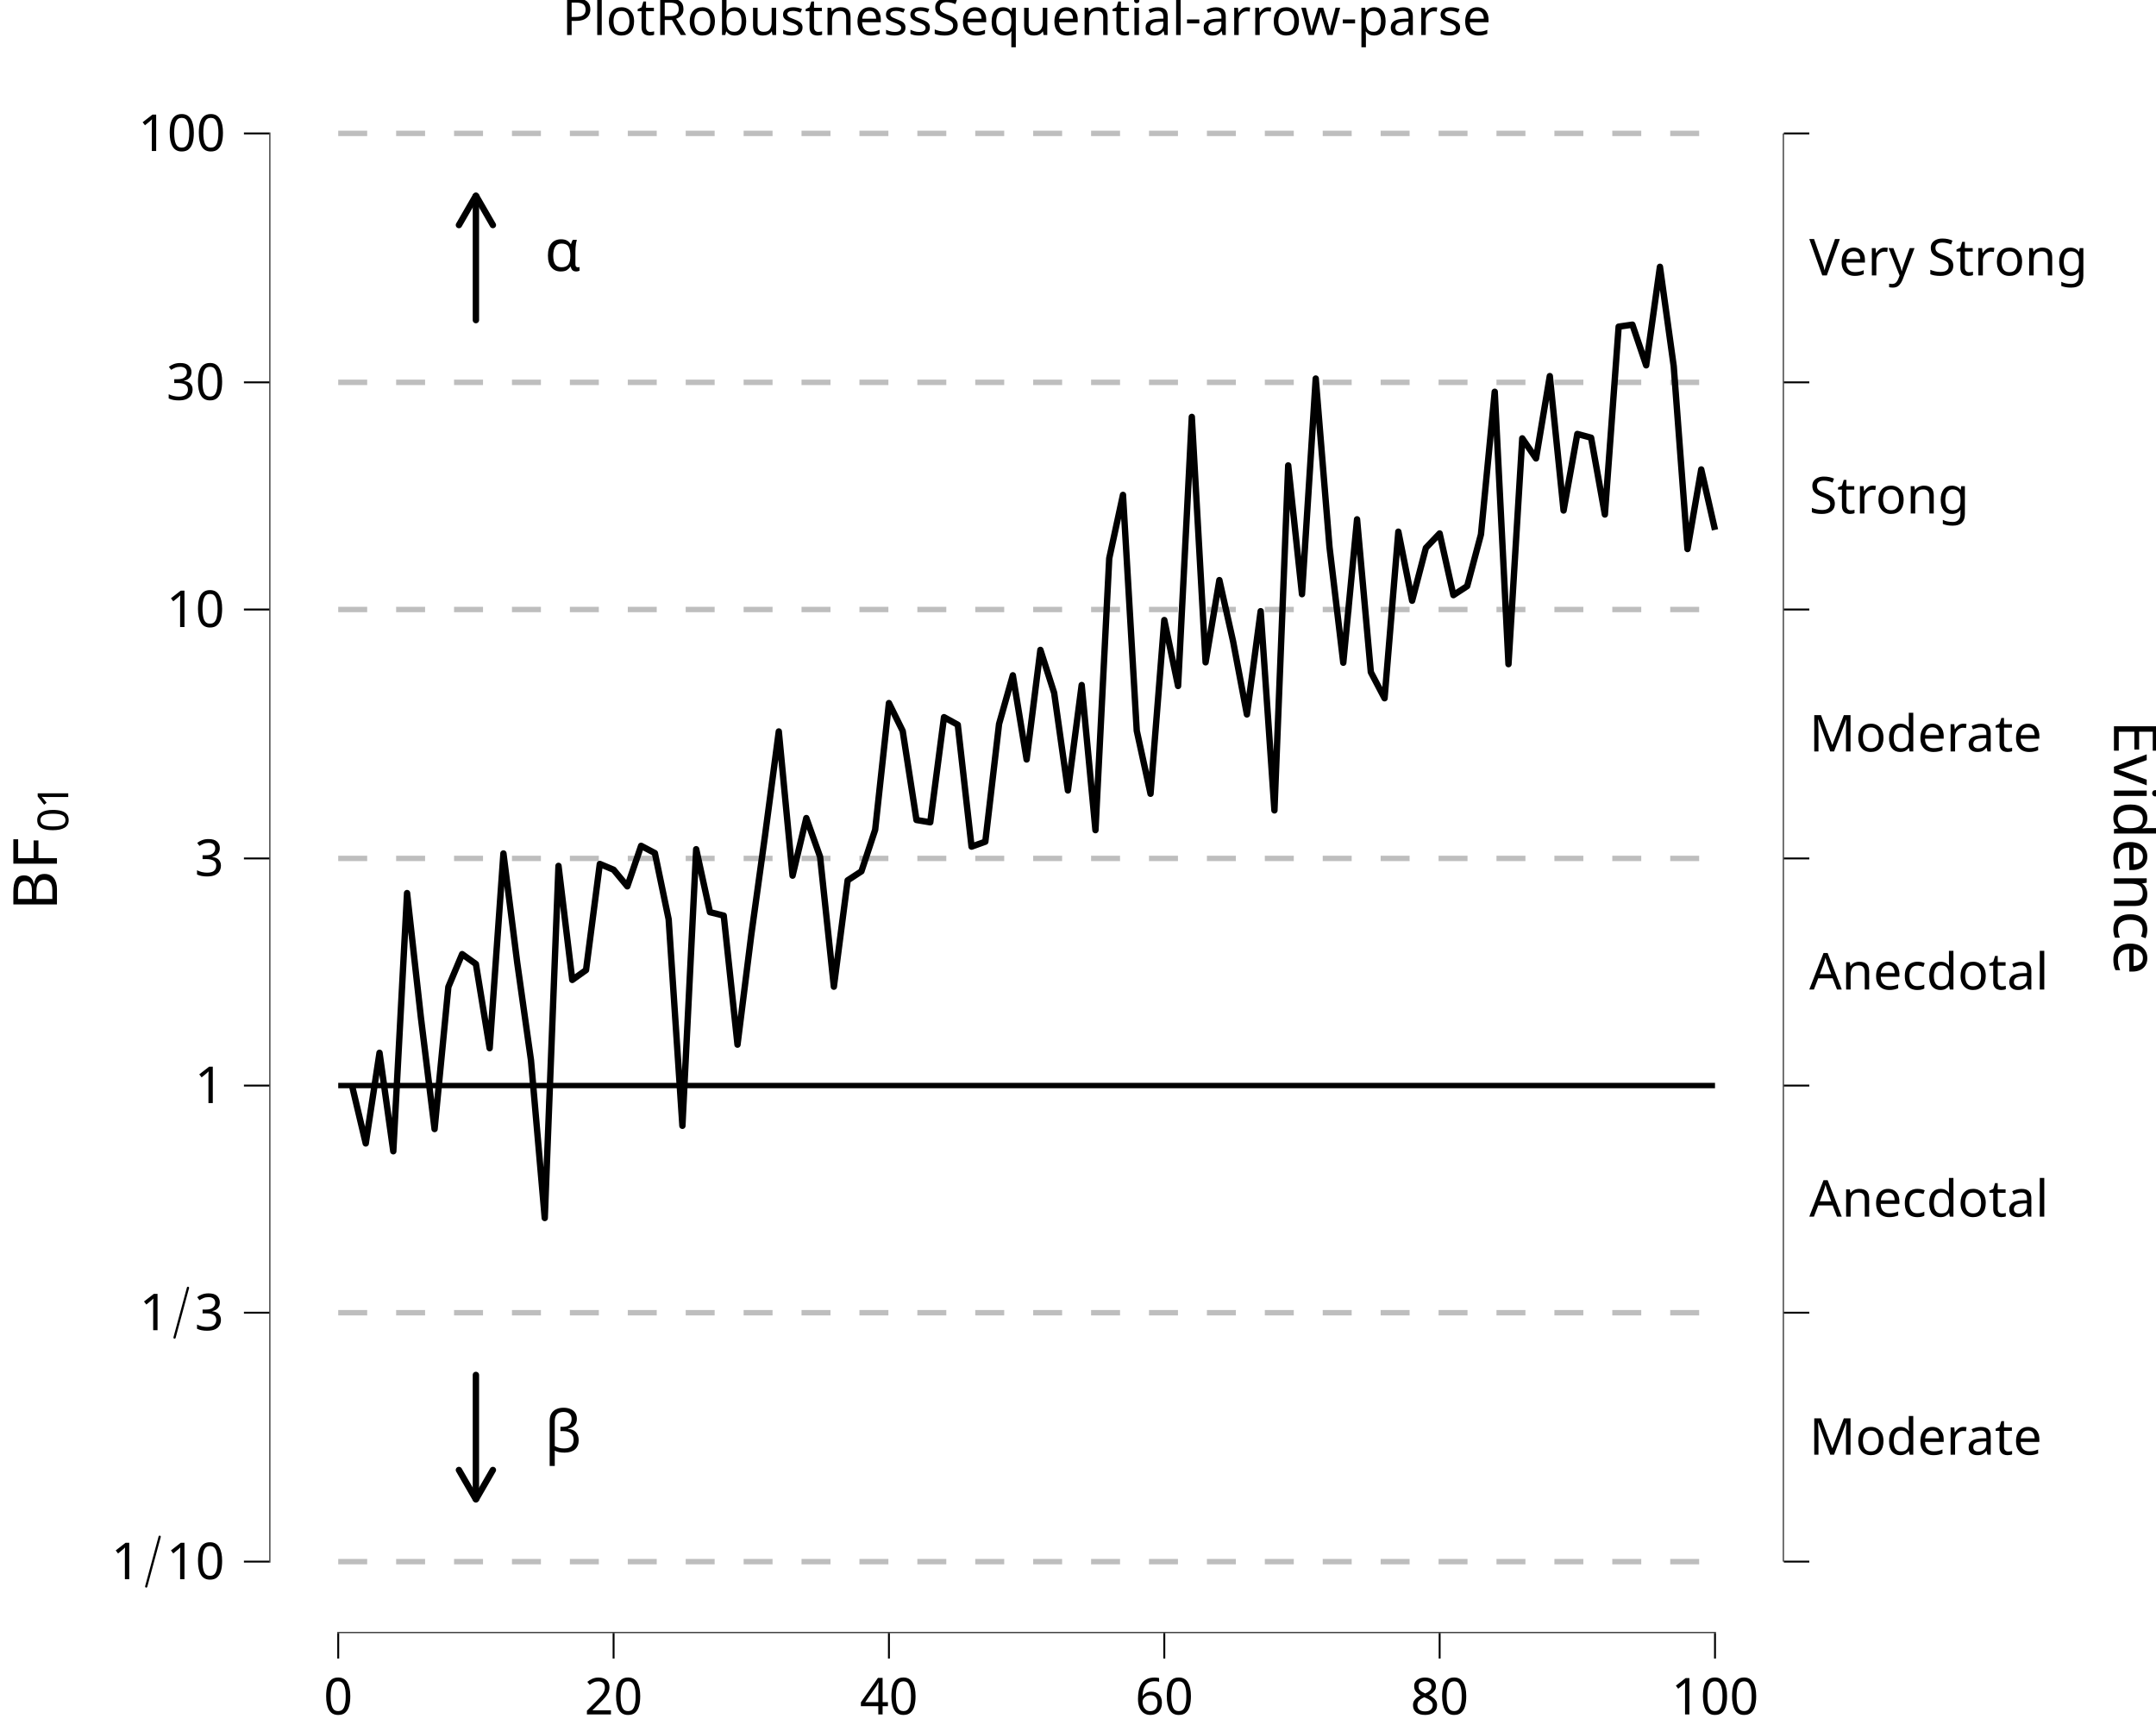
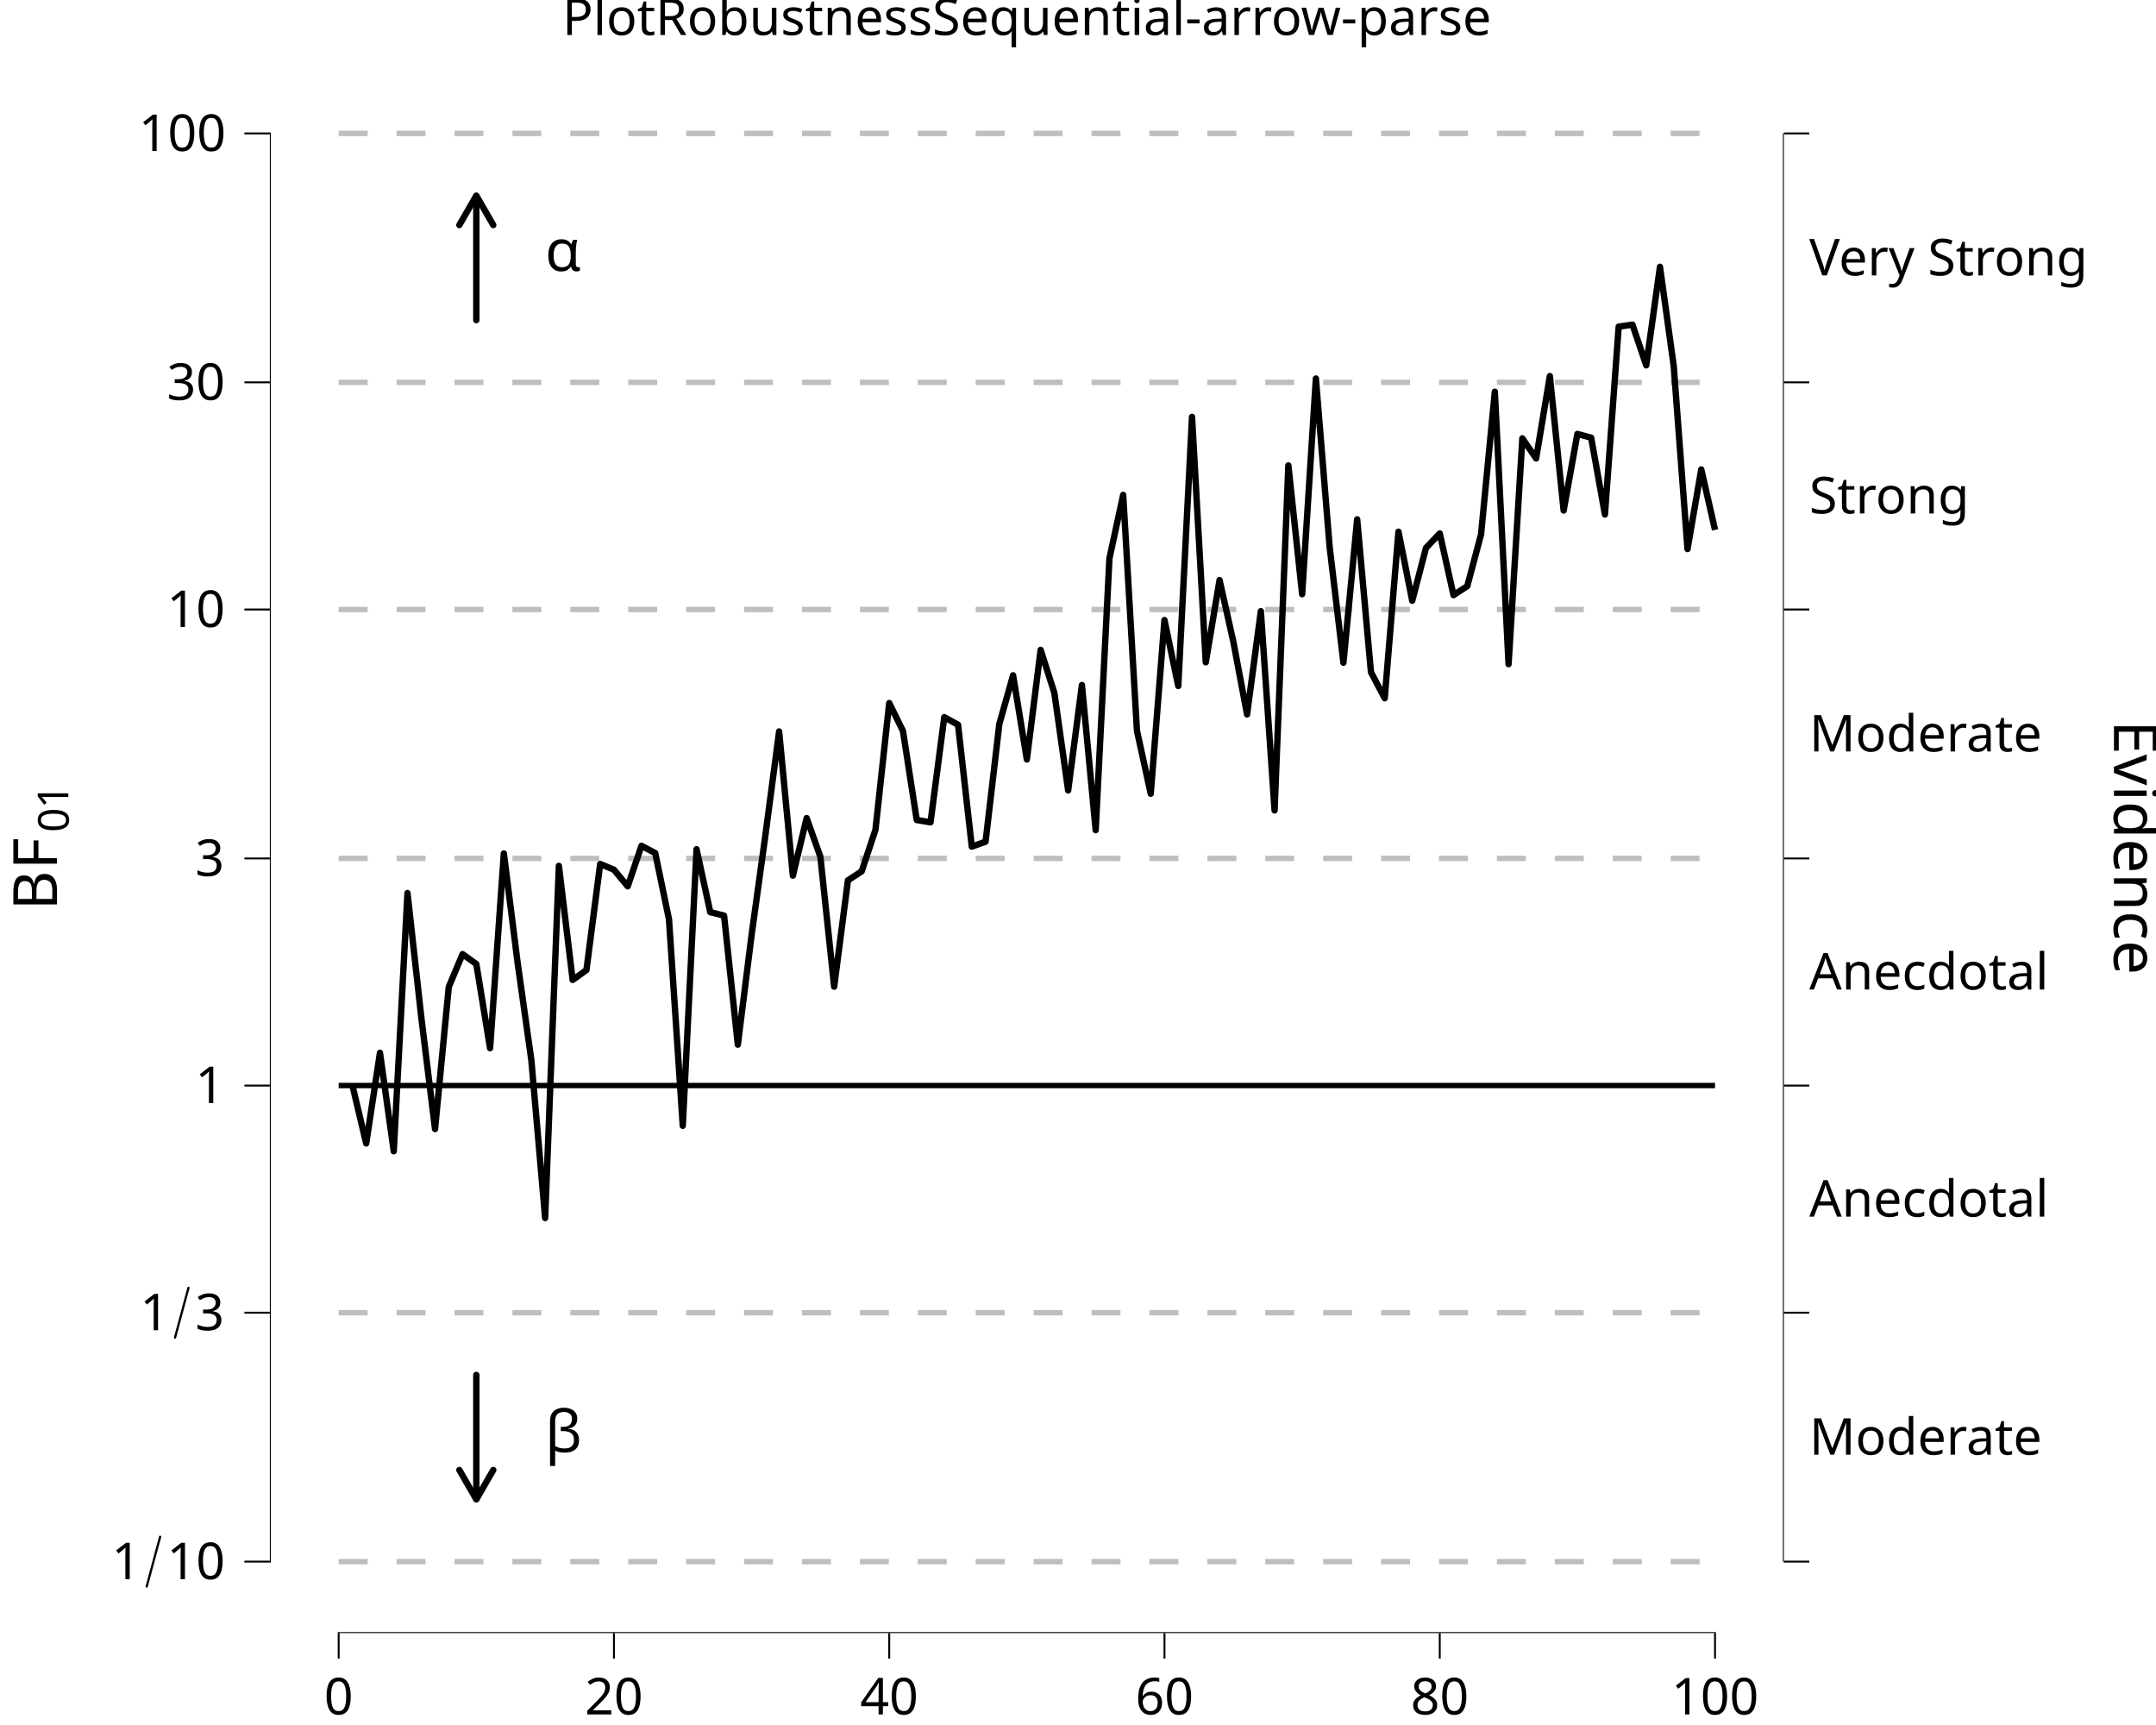
<svg xmlns="http://www.w3.org/2000/svg" class="svglite" data-engine-version="2.0" width="720.00pt" height="576.00pt" viewBox="0 0 720.00 576.00">
  <defs>
    <style type="text/css">
    .svglite line, .svglite polyline, .svglite polygon, .svglite path, .svglite rect, .svglite circle {
      fill: none;
      stroke: #000000;
      stroke-linecap: round;
      stroke-linejoin: round;
      stroke-miterlimit: 10.00;
    }
  </style>
  </defs>
  <rect width="100%" height="100%" style="stroke: none; fill: #FFFFFF;" />
  <defs>
    <clipPath id="cpMC4wMHw3MjAuMDB8MC4wMHw1NzYuMDA=">
      <rect x="0.00" y="0.00" width="720.00" height="576.00" />
    </clipPath>
  </defs>
  <g clip-path="url(#cpMC4wMHw3MjAuMDB8MC4wMHw1NzYuMDA=)">
-     <rect x="-0" y="0.00" width="720.00" height="576.00" style="stroke-width: 10.67; stroke: none;" />
+     <rect x="0.00" y="0.00" width="720.00" height="576.00" style="stroke-width: 10.67; stroke: none;" />
  </g>
  <defs>
-     <clipPath id="cpODkuOTZ8NTk1LjcyfDIwLjcxfDU0NS4yOQ==">
-       <rect x="89.96" y="20.71" width="505.76" height="524.59" />
+     <clipPath id="cpOTAuMTJ8NTk1LjcyfDIwLjcxfDU0NS4yOQ==">
+       <rect x="90.12" y="20.71" width="505.60" height="524.59" />
    </clipPath>
  </defs>
-   <g clip-path="url(#cpODkuOTZ8NTk1LjcyfDIwLjcxfDU0NS4yOQ==)">
-     <rect x="89.96" y="20.71" width="505.76" height="524.59" style="stroke-width: 10.67; stroke: none;" />
-     <line x1="112.95" y1="521.45" x2="572.73" y2="521.45" style="stroke-width: 1.81; stroke: #BEBEBE; stroke-dasharray: 9.67,9.67; stroke-linecap: butt;" />
-     <line x1="112.95" y1="438.33" x2="572.73" y2="438.33" style="stroke-width: 1.81; stroke: #BEBEBE; stroke-dasharray: 9.67,9.67; stroke-linecap: butt;" />
-     <line x1="112.95" y1="362.48" x2="572.73" y2="362.48" style="stroke-width: 1.81; stroke-linecap: butt;" />
-     <line x1="112.95" y1="286.64" x2="572.73" y2="286.64" style="stroke-width: 1.81; stroke: #BEBEBE; stroke-dasharray: 9.67,9.67; stroke-linecap: butt;" />
-     <line x1="112.95" y1="203.52" x2="572.73" y2="203.52" style="stroke-width: 1.81; stroke: #BEBEBE; stroke-dasharray: 9.67,9.67; stroke-linecap: butt;" />
-     <line x1="112.95" y1="127.67" x2="572.73" y2="127.67" style="stroke-width: 1.81; stroke: #BEBEBE; stroke-dasharray: 9.67,9.67; stroke-linecap: butt;" />
-     <line x1="112.95" y1="44.55" x2="572.73" y2="44.55" style="stroke-width: 1.81; stroke: #BEBEBE; stroke-dasharray: 9.67,9.67; stroke-linecap: butt;" />
-     <polyline points="117.55,362.48 122.14,381.81 126.74,351.54 131.34,384.42 135.94,298.21 140.54,339.60 145.13,377.00 149.73,329.55 154.33,318.59 158.93,321.90 163.52,350.01 168.12,284.98 172.72,321.41 177.32,354.01 181.92,406.71 186.51,289.13 191.11,327.21 195.71,323.92 200.31,288.48 204.91,290.41 209.50,295.96 214.10,282.43 218.70,284.86 223.30,306.98 227.89,375.92 232.49,283.56 237.09,304.59 241.69,305.73 246.29,348.82 250.88,312.25 255.48,279.02 260.08,244.24 264.68,292.39 269.27,273.16 273.87,286.10 278.47,329.47 283.07,293.96 287.67,290.95 292.26,277.08 296.86,234.76 301.46,244.09 306.06,273.81 310.66,274.58 315.25,239.47 319.85,242.01 324.45,282.70 329.05,281.05 333.64,241.74 338.24,225.49 342.84,253.60 347.44,217.01 352.04,231.38 356.63,263.94 361.23,228.74 365.83,277.20 370.43,186.45 375.02,165.25 379.62,243.99 384.22,265.05 388.82,207.04 393.42,229.07 398.01,139.21 402.61,221.16 407.21,193.70 411.81,214.24 416.41,238.56 421.00,204.08 425.60,270.60 430.20,155.41 434.80,198.41 439.39,126.40 443.99,182.68 448.59,221.30 453.19,173.41 457.79,224.43 462.38,233.16 466.98,177.53 471.58,200.59 476.18,182.95 480.77,178.12 485.37,198.73 489.97,195.71 494.57,178.45 499.17,130.81 503.76,221.77 508.36,146.37 512.96,153.08 517.56,125.58 522.16,170.47 526.75,144.90 531.35,146.15 535.95,171.80 540.55,109.07 545.14,108.41 549.74,121.99 554.34,89.09 558.94,122.28 563.54,183.33 568.13,156.75 572.73,176.93 " style="stroke-width: 2.13; stroke-linecap: butt;" />
-     <line x1="158.93" y1="459.11" x2="158.93" y2="500.67" style="stroke-width: 2.13; stroke-linejoin: bevel;" />
-     <polyline points="153.26,490.85 158.93,500.67 164.60,490.85 " style="stroke-width: 2.13; stroke-linejoin: bevel;" />
-     <line x1="158.93" y1="106.89" x2="158.93" y2="65.33" style="stroke-width: 2.13; stroke-linejoin: bevel;" />
-     <polyline points="164.60,75.15 158.93,65.33 153.26,75.15 " style="stroke-width: 2.13; stroke-linejoin: bevel;" />
-     <text x="181.92" y="484.86" style="font-size: 19.35px; font-family: sans;" textLength="8.97px" lengthAdjust="spacingAndGlyphs">β</text>
-     <text x="181.92" y="90.46" style="font-size: 19.35px; font-family: sans;" textLength="11.61px" lengthAdjust="spacingAndGlyphs">α</text>
-     <line x1="112.63" y1="545.29" x2="573.05" y2="545.29" style="stroke-width: 0.64; stroke-linecap: butt;" />
-     <line x1="89.96" y1="521.77" x2="89.96" y2="44.23" style="stroke-width: 0.64; stroke-linecap: butt;" />
+   <g clip-path="url(#cpOTAuMTJ8NTk1LjcyfDIwLjcxfDU0NS4yOQ==)">
+     <rect x="90.12" y="20.71" width="505.60" height="524.59" style="stroke-width: 10.67; stroke: none;" />
+     <line x1="113.10" y1="521.45" x2="572.74" y2="521.45" style="stroke-width: 1.81; stroke: #BEBEBE; stroke-dasharray: 9.67,9.67; stroke-linecap: butt;" />
+     <line x1="113.10" y1="438.33" x2="572.74" y2="438.33" style="stroke-width: 1.81; stroke: #BEBEBE; stroke-dasharray: 9.67,9.67; stroke-linecap: butt;" />
+     <line x1="113.10" y1="362.48" x2="572.74" y2="362.48" style="stroke-width: 1.81; stroke-linecap: butt;" />
+     <line x1="113.10" y1="286.64" x2="572.74" y2="286.64" style="stroke-width: 1.81; stroke: #BEBEBE; stroke-dasharray: 9.67,9.67; stroke-linecap: butt;" />
+     <line x1="113.10" y1="203.52" x2="572.74" y2="203.52" style="stroke-width: 1.81; stroke: #BEBEBE; stroke-dasharray: 9.67,9.67; stroke-linecap: butt;" />
+     <line x1="113.10" y1="127.67" x2="572.74" y2="127.67" style="stroke-width: 1.81; stroke: #BEBEBE; stroke-dasharray: 9.67,9.67; stroke-linecap: butt;" />
+     <line x1="113.10" y1="44.55" x2="572.74" y2="44.55" style="stroke-width: 1.81; stroke: #BEBEBE; stroke-dasharray: 9.67,9.67; stroke-linecap: butt;" />
+     <polyline points="117.70,362.48 122.29,381.81 126.89,351.54 131.49,384.42 136.08,298.21 140.68,339.60 145.28,377.00 149.87,329.55 154.47,318.59 159.07,321.90 163.66,350.01 168.26,284.98 172.85,321.41 177.45,354.01 182.05,406.71 186.64,289.13 191.24,327.21 195.84,323.92 200.43,288.48 205.03,290.41 209.63,295.96 214.22,282.43 218.82,284.86 223.41,306.98 228.01,375.92 232.61,283.56 237.20,304.59 241.80,305.73 246.40,348.82 250.99,312.25 255.59,279.02 260.19,244.24 264.78,292.39 269.38,273.16 273.97,286.10 278.57,329.47 283.17,293.96 287.76,290.95 292.36,277.08 296.96,234.76 301.55,244.09 306.15,273.81 310.75,274.58 315.34,239.47 319.94,242.01 324.53,282.70 329.13,281.05 333.73,241.74 338.32,225.49 342.92,253.60 347.52,217.01 352.11,231.38 356.71,263.94 361.31,228.74 365.90,277.20 370.50,186.45 375.09,165.25 379.69,243.99 384.29,265.05 388.88,207.04 393.48,229.07 398.08,139.21 402.67,221.16 407.27,193.70 411.87,214.24 416.46,238.56 421.06,204.08 425.65,270.60 430.25,155.41 434.85,198.41 439.44,126.40 444.04,182.68 448.64,221.30 453.23,173.41 457.83,224.43 462.43,233.16 467.02,177.53 471.62,200.59 476.21,182.95 480.81,178.12 485.41,198.73 490.00,195.71 494.60,178.45 499.20,130.81 503.79,221.77 508.39,146.37 512.99,153.08 517.58,125.58 522.18,170.47 526.77,144.90 531.37,146.15 535.97,171.80 540.56,109.07 545.16,108.41 549.76,121.99 554.35,89.09 558.95,122.28 563.55,183.33 568.14,156.75 572.74,176.93 " style="stroke-width: 2.13; stroke-linecap: butt;" />
+     <line x1="159.07" y1="459.11" x2="159.07" y2="500.67" style="stroke-width: 2.13; stroke-linejoin: bevel;" />
+     <polyline points="153.40,490.85 159.07,500.67 164.73,490.85 " style="stroke-width: 2.13; stroke-linejoin: bevel;" />
+     <line x1="159.07" y1="106.89" x2="159.07" y2="65.33" style="stroke-width: 2.13; stroke-linejoin: bevel;" />
+     <polyline points="164.73,75.15 159.07,65.33 153.40,75.15 " style="stroke-width: 2.13; stroke-linejoin: bevel;" />
+     <text x="182.05" y="484.86" style="font-size: 19.35px; font-family: sans;" textLength="8.97px" lengthAdjust="spacingAndGlyphs">β</text>
+     <text x="182.05" y="90.46" style="font-size: 19.35px; font-family: sans;" textLength="11.61px" lengthAdjust="spacingAndGlyphs">α</text>
+     <line x1="112.78" y1="545.29" x2="573.06" y2="545.29" style="stroke-width: 0.64; stroke-linecap: butt;" />
+     <line x1="90.12" y1="521.77" x2="90.12" y2="44.23" style="stroke-width: 0.64; stroke-linecap: butt;" />
    <line x1="595.72" y1="521.45" x2="595.72" y2="44.55" style="stroke-width: 0.64; stroke-linecap: butt;" />
-     <rect x="89.96" y="20.71" width="505.76" height="524.59" style="stroke-width: 0.00; stroke: none;" />
+     <rect x="90.12" y="20.71" width="505.60" height="524.59" style="stroke-width: 0.00; stroke: none;" />
  </g>
  <g clip-path="url(#cpMC4wMHw3MjAuMDB8MC4wMHw1NzYuMDA=)">
-     <polyline points="89.96,545.29 89.96,20.71 " style="stroke-width: 0.00; stroke: none; stroke-linecap: butt;" />
-     <text x="37.13" y="527.30" style="font-size: 17.00px; font-family: sans;" textLength="9.46px" lengthAdjust="spacingAndGlyphs">1</text>
-     <polyline points="48.83,529.75 53.32,513.14 " style="stroke-width: 0.75;" />
-     <text x="55.57" y="527.30" style="font-size: 17.00px; font-family: sans;" textLength="18.91px" lengthAdjust="spacingAndGlyphs">10</text>
-     <text x="46.58" y="444.18" style="font-size: 17.00px; font-family: sans;" textLength="9.46px" lengthAdjust="spacingAndGlyphs">1</text>
-     <polyline points="58.29,446.63 62.78,430.02 " style="stroke-width: 0.75;" />
-     <text x="65.03" y="444.18" style="font-size: 17.00px; font-family: sans;" textLength="9.46px" lengthAdjust="spacingAndGlyphs">3</text>
-     <text x="65.03" y="368.33" style="font-size: 17.00px; font-family: sans;" textLength="9.46px" lengthAdjust="spacingAndGlyphs">1</text>
-     <text x="65.03" y="292.49" style="font-size: 17.00px; font-family: sans;" textLength="9.46px" lengthAdjust="spacingAndGlyphs">3</text>
-     <text x="55.57" y="209.37" style="font-size: 17.00px; font-family: sans;" textLength="18.91px" lengthAdjust="spacingAndGlyphs">10</text>
-     <text x="55.57" y="133.53" style="font-size: 17.00px; font-family: sans;" textLength="18.91px" lengthAdjust="spacingAndGlyphs">30</text>
-     <text x="46.12" y="50.41" style="font-size: 17.00px; font-family: sans;" textLength="28.37px" lengthAdjust="spacingAndGlyphs">100</text>
-     <polyline points="81.46,521.45 89.96,521.45 " style="stroke-width: 0.64; stroke-linecap: butt;" />
-     <polyline points="81.46,438.33 89.96,438.33 " style="stroke-width: 0.64; stroke-linecap: butt;" />
-     <polyline points="81.46,362.48 89.96,362.48 " style="stroke-width: 0.64; stroke-linecap: butt;" />
-     <polyline points="81.46,286.64 89.96,286.64 " style="stroke-width: 0.64; stroke-linecap: butt;" />
-     <polyline points="81.46,203.52 89.96,203.52 " style="stroke-width: 0.64; stroke-linecap: butt;" />
-     <polyline points="81.46,127.67 89.96,127.67 " style="stroke-width: 0.64; stroke-linecap: butt;" />
-     <polyline points="81.46,44.55 89.96,44.55 " style="stroke-width: 0.64; stroke-linecap: butt;" />
+     <polyline points="90.12,545.29 90.12,20.71 " style="stroke-width: 0.00; stroke: none; stroke-linecap: butt;" />
+     <text x="37.29" y="527.30" style="font-size: 17.00px; font-family: sans;" textLength="9.46px" lengthAdjust="spacingAndGlyphs">1</text>
+     <polyline points="48.99,529.75 53.48,513.14 " style="stroke-width: 0.75;" />
+     <text x="55.73" y="527.30" style="font-size: 17.00px; font-family: sans;" textLength="18.91px" lengthAdjust="spacingAndGlyphs">10</text>
+     <text x="46.75" y="444.18" style="font-size: 17.00px; font-family: sans;" textLength="9.46px" lengthAdjust="spacingAndGlyphs">1</text>
+     <polyline points="58.45,446.63 62.94,430.02 " style="stroke-width: 0.75;" />
+     <text x="65.19" y="444.18" style="font-size: 17.00px; font-family: sans;" textLength="9.46px" lengthAdjust="spacingAndGlyphs">3</text>
+     <text x="65.19" y="368.33" style="font-size: 17.00px; font-family: sans;" textLength="9.46px" lengthAdjust="spacingAndGlyphs">1</text>
+     <text x="65.19" y="292.49" style="font-size: 17.00px; font-family: sans;" textLength="9.46px" lengthAdjust="spacingAndGlyphs">3</text>
+     <text x="55.73" y="209.37" style="font-size: 17.00px; font-family: sans;" textLength="18.91px" lengthAdjust="spacingAndGlyphs">10</text>
+     <text x="55.73" y="133.53" style="font-size: 17.00px; font-family: sans;" textLength="18.91px" lengthAdjust="spacingAndGlyphs">30</text>
+     <text x="46.28" y="50.41" style="font-size: 17.00px; font-family: sans;" textLength="28.37px" lengthAdjust="spacingAndGlyphs">100</text>
+     <polyline points="81.62,521.45 90.12,521.45 " style="stroke-width: 0.64; stroke-linecap: butt;" />
+     <polyline points="81.62,438.33 90.12,438.33 " style="stroke-width: 0.64; stroke-linecap: butt;" />
+     <polyline points="81.62,362.48 90.12,362.48 " style="stroke-width: 0.64; stroke-linecap: butt;" />
+     <polyline points="81.62,286.64 90.12,286.64 " style="stroke-width: 0.64; stroke-linecap: butt;" />
+     <polyline points="81.62,203.52 90.12,203.52 " style="stroke-width: 0.64; stroke-linecap: butt;" />
+     <polyline points="81.62,127.67 90.12,127.67 " style="stroke-width: 0.64; stroke-linecap: butt;" />
+     <polyline points="81.62,44.55 90.12,44.55 " style="stroke-width: 0.64; stroke-linecap: butt;" />
    <polyline points="595.72,545.29 595.72,20.71 " style="stroke-width: 0.00; stroke: none; stroke-linecap: butt;" />
    <polyline points="604.22,521.45 595.72,521.45 " style="stroke-width: 0.64; stroke-linecap: butt;" />
    <polyline points="604.22,479.89 595.72,479.89 " style="stroke-width: 0.64; stroke: none; stroke-linecap: butt;" />
    <polyline points="604.22,438.33 595.72,438.33 " style="stroke-width: 0.64; stroke-linecap: butt;" />
    <polyline points="604.22,400.41 595.72,400.41 " style="stroke-width: 0.64; stroke: none; stroke-linecap: butt;" />
    <polyline points="604.22,362.48 595.72,362.48 " style="stroke-width: 0.64; stroke-linecap: butt;" />
    <polyline points="604.22,324.56 595.72,324.56 " style="stroke-width: 0.64; stroke: none; stroke-linecap: butt;" />
    <polyline points="604.22,286.64 595.72,286.64 " style="stroke-width: 0.64; stroke-linecap: butt;" />
    <polyline points="604.22,245.08 595.72,245.08 " style="stroke-width: 0.64; stroke: none; stroke-linecap: butt;" />
    <polyline points="604.22,203.52 595.72,203.52 " style="stroke-width: 0.64; stroke-linecap: butt;" />
    <polyline points="604.22,165.60 595.72,165.60 " style="stroke-width: 0.64; stroke: none; stroke-linecap: butt;" />
    <polyline points="604.22,127.67 595.72,127.67 " style="stroke-width: 0.64; stroke-linecap: butt;" />
    <polyline points="604.22,86.11 595.72,86.11 " style="stroke-width: 0.64; stroke: none; stroke-linecap: butt;" />
    <polyline points="604.22,44.55 595.72,44.55 " style="stroke-width: 0.64; stroke-linecap: butt;" />
    <text x="604.22" y="485.74" style="font-size: 17.00px; font-family: sans;" textLength="71.83px" lengthAdjust="spacingAndGlyphs">Moderate</text>
    <text x="604.22" y="406.26" style="font-size: 17.00px; font-family: sans;" textLength="75.62px" lengthAdjust="spacingAndGlyphs">Anecdotal</text>
    <text x="604.22" y="330.41" style="font-size: 17.00px; font-family: sans;" textLength="75.62px" lengthAdjust="spacingAndGlyphs">Anecdotal</text>
    <text x="604.22" y="250.93" style="font-size: 17.00px; font-family: sans;" textLength="71.83px" lengthAdjust="spacingAndGlyphs">Moderate</text>
    <text x="604.22" y="171.45" style="font-size: 17.00px; font-family: sans;" textLength="50.09px" lengthAdjust="spacingAndGlyphs">Strong</text>
    <text x="604.22" y="91.96" style="font-size: 17.00px; font-family: sans;" textLength="89.78px" lengthAdjust="spacingAndGlyphs">Very Strong</text>
-     <polyline points="89.96,545.29 595.72,545.29 " style="stroke-width: 0.00; stroke: none; stroke-linecap: butt;" />
-     <polyline points="112.95,553.80 112.95,545.29 " style="stroke-width: 0.64; stroke-linecap: butt;" />
-     <polyline points="204.91,553.80 204.91,545.29 " style="stroke-width: 0.64; stroke-linecap: butt;" />
-     <polyline points="296.86,553.80 296.86,545.29 " style="stroke-width: 0.64; stroke-linecap: butt;" />
-     <polyline points="388.82,553.80 388.82,545.29 " style="stroke-width: 0.64; stroke-linecap: butt;" />
-     <polyline points="480.77,553.80 480.77,545.29 " style="stroke-width: 0.64; stroke-linecap: butt;" />
-     <polyline points="572.73,553.80 572.73,545.29 " style="stroke-width: 0.64; stroke-linecap: butt;" />
-     <text x="112.95" y="572.47" text-anchor="middle" style="font-size: 17.00px; font-family: sans;" textLength="9.46px" lengthAdjust="spacingAndGlyphs">0</text>
-     <text x="204.91" y="572.47" text-anchor="middle" style="font-size: 17.00px; font-family: sans;" textLength="18.91px" lengthAdjust="spacingAndGlyphs">20</text>
-     <text x="296.86" y="572.47" text-anchor="middle" style="font-size: 17.00px; font-family: sans;" textLength="18.91px" lengthAdjust="spacingAndGlyphs">40</text>
-     <text x="388.82" y="572.47" text-anchor="middle" style="font-size: 17.00px; font-family: sans;" textLength="18.91px" lengthAdjust="spacingAndGlyphs">60</text>
-     <text x="480.77" y="572.47" text-anchor="middle" style="font-size: 17.00px; font-family: sans;" textLength="18.91px" lengthAdjust="spacingAndGlyphs">80</text>
-     <text x="572.73" y="572.47" text-anchor="middle" style="font-size: 17.00px; font-family: sans;" textLength="28.37px" lengthAdjust="spacingAndGlyphs">100</text>
+     <polyline points="90.12,545.29 595.72,545.29 " style="stroke-width: 0.00; stroke: none; stroke-linecap: butt;" />
+     <polyline points="113.10,553.80 113.10,545.29 " style="stroke-width: 0.64; stroke-linecap: butt;" />
+     <polyline points="205.03,553.80 205.03,545.29 " style="stroke-width: 0.64; stroke-linecap: butt;" />
+     <polyline points="296.96,553.80 296.96,545.29 " style="stroke-width: 0.64; stroke-linecap: butt;" />
+     <polyline points="388.88,553.80 388.88,545.29 " style="stroke-width: 0.64; stroke-linecap: butt;" />
+     <polyline points="480.81,553.80 480.81,545.29 " style="stroke-width: 0.64; stroke-linecap: butt;" />
+     <polyline points="572.74,553.80 572.74,545.29 " style="stroke-width: 0.64; stroke-linecap: butt;" />
+     <text x="113.10" y="572.47" text-anchor="middle" style="font-size: 17.00px; font-family: sans;" textLength="9.46px" lengthAdjust="spacingAndGlyphs">0</text>
+     <text x="205.03" y="572.47" text-anchor="middle" style="font-size: 17.00px; font-family: sans;" textLength="18.91px" lengthAdjust="spacingAndGlyphs">20</text>
+     <text x="296.96" y="572.47" text-anchor="middle" style="font-size: 17.00px; font-family: sans;" textLength="18.91px" lengthAdjust="spacingAndGlyphs">40</text>
+     <text x="388.88" y="572.47" text-anchor="middle" style="font-size: 17.00px; font-family: sans;" textLength="18.91px" lengthAdjust="spacingAndGlyphs">60</text>
+     <text x="480.81" y="572.47" text-anchor="middle" style="font-size: 17.00px; font-family: sans;" textLength="18.91px" lengthAdjust="spacingAndGlyphs">80</text>
+     <text x="572.74" y="572.47" text-anchor="middle" style="font-size: 17.00px; font-family: sans;" textLength="28.37px" lengthAdjust="spacingAndGlyphs">100</text>
    <text transform="translate(19.02,303.98) rotate(-90)" style="font-size: 20.40px; font-family: sans;" textLength="13.61px" lengthAdjust="spacingAndGlyphs">B</text>
    <text transform="translate(19.02,290.37) rotate(-90)" style="font-size: 20.40px; font-family: sans;" textLength="12.46px" lengthAdjust="spacingAndGlyphs">F</text>
-     <text transform="translate(22.79,277.91) rotate(-90)" style="font-size: 14.28px; font-family: sans;" textLength="7.94px" lengthAdjust="spacingAndGlyphs">0</text>
-     <text transform="translate(22.79,269.97) rotate(-90)" style="font-size: 14.28px; font-family: sans;" textLength="7.94px" lengthAdjust="spacingAndGlyphs">1</text>
+     <text transform="translate(22.96,277.91) rotate(-90)" style="font-size: 14.28px; font-family: sans;" textLength="7.94px" lengthAdjust="spacingAndGlyphs">0</text>
+     <text transform="translate(22.81,269.97) rotate(-90)" style="font-size: 14.28px; font-family: sans;" textLength="7.94px" lengthAdjust="spacingAndGlyphs">1</text>
    <text transform="translate(705.96,283.00) rotate(90)" text-anchor="middle" style="font-size: 20.40px; font-family: sans;" textLength="83.94px" lengthAdjust="spacingAndGlyphs">Evidence</text>
-     <text x="342.84" y="11.70" text-anchor="middle" style="font-size: 17.00px; font-family: sans;" textLength="295.81px" lengthAdjust="spacingAndGlyphs">PlotRobustnessSequential-arrow-parse</text>
+     <text x="342.92" y="11.70" text-anchor="middle" style="font-size: 17.00px; font-family: sans;" textLength="295.81px" lengthAdjust="spacingAndGlyphs">PlotRobustnessSequential-arrow-parse</text>
  </g>
</svg>
